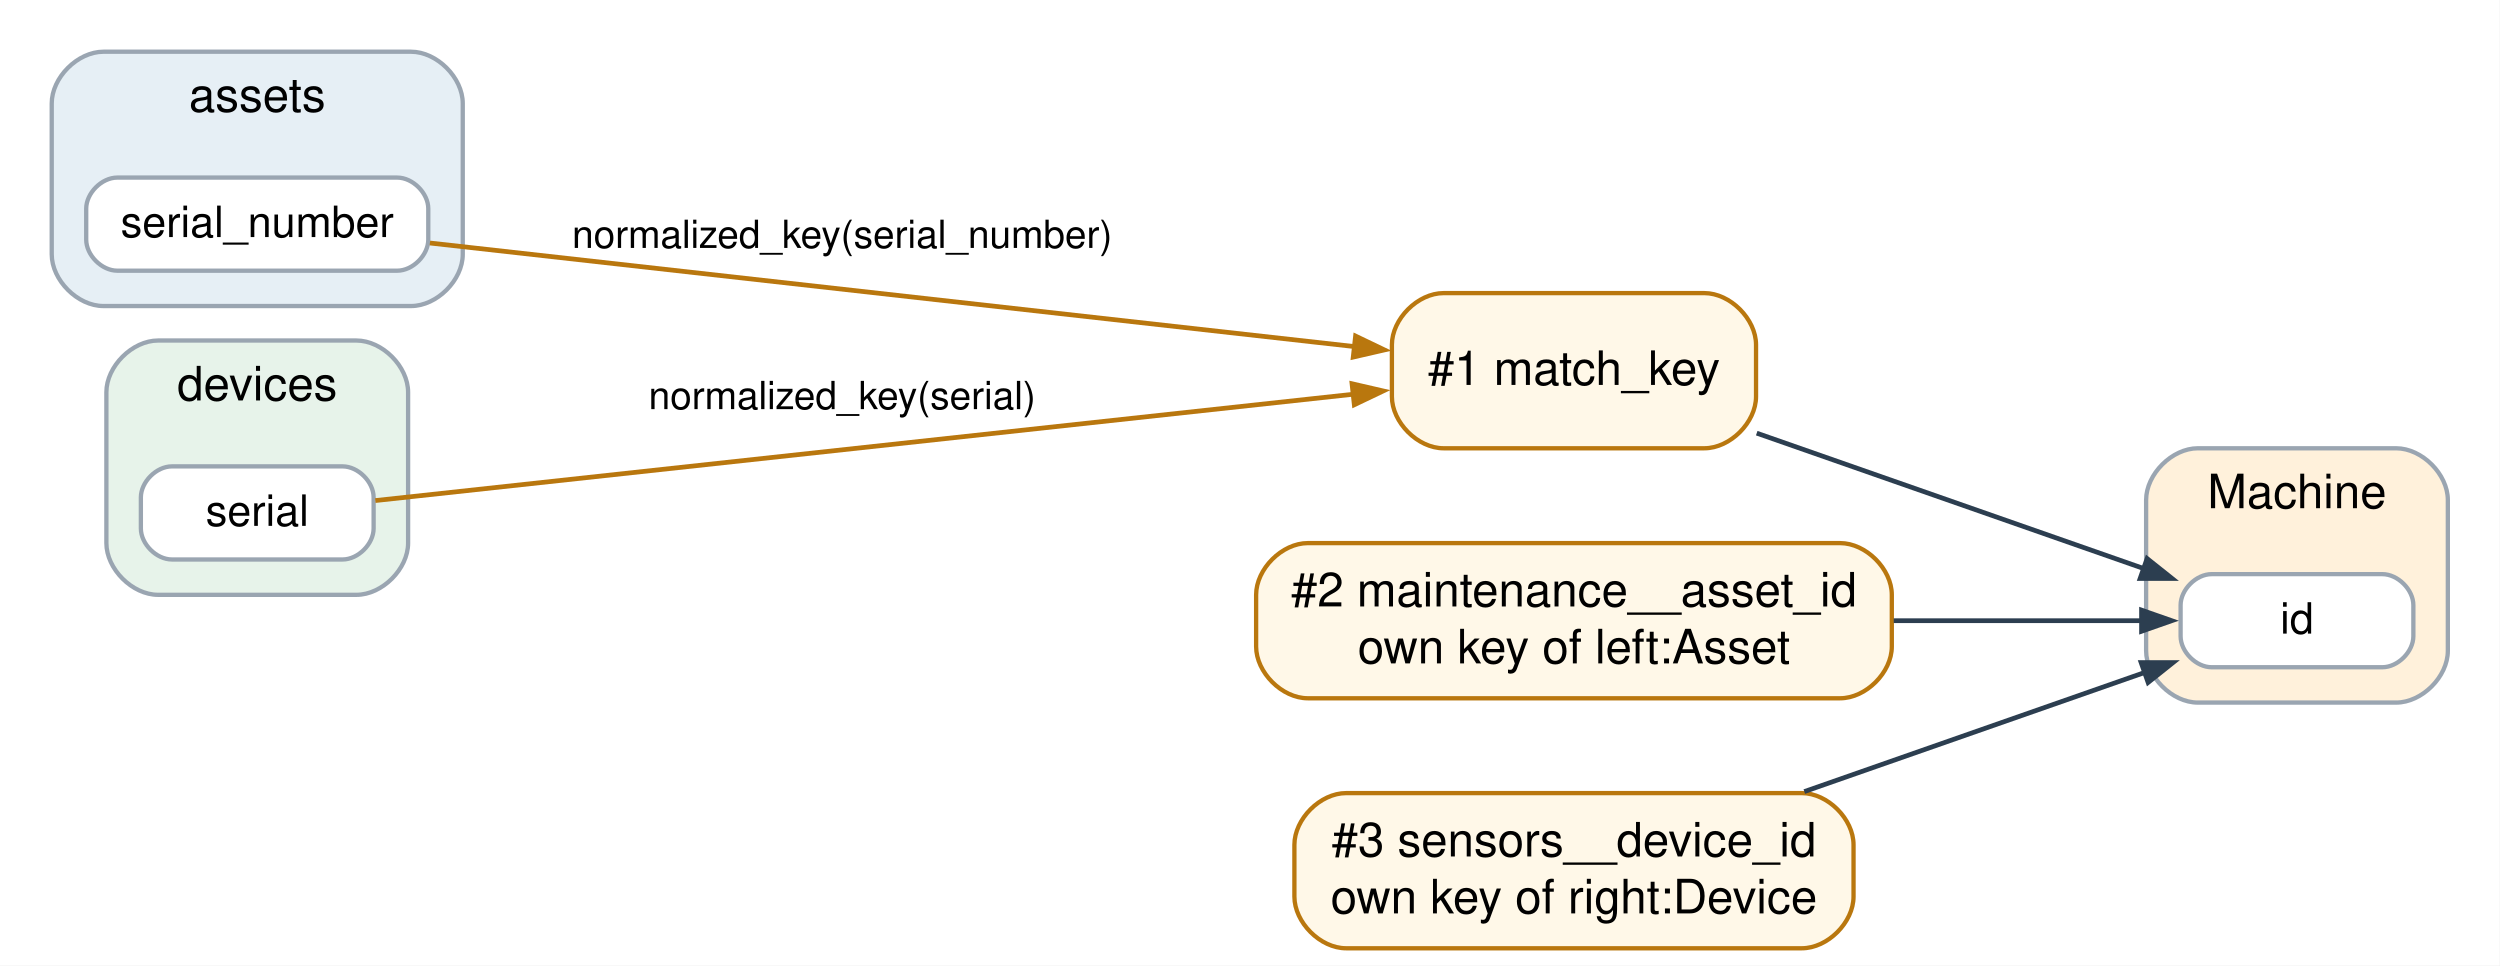
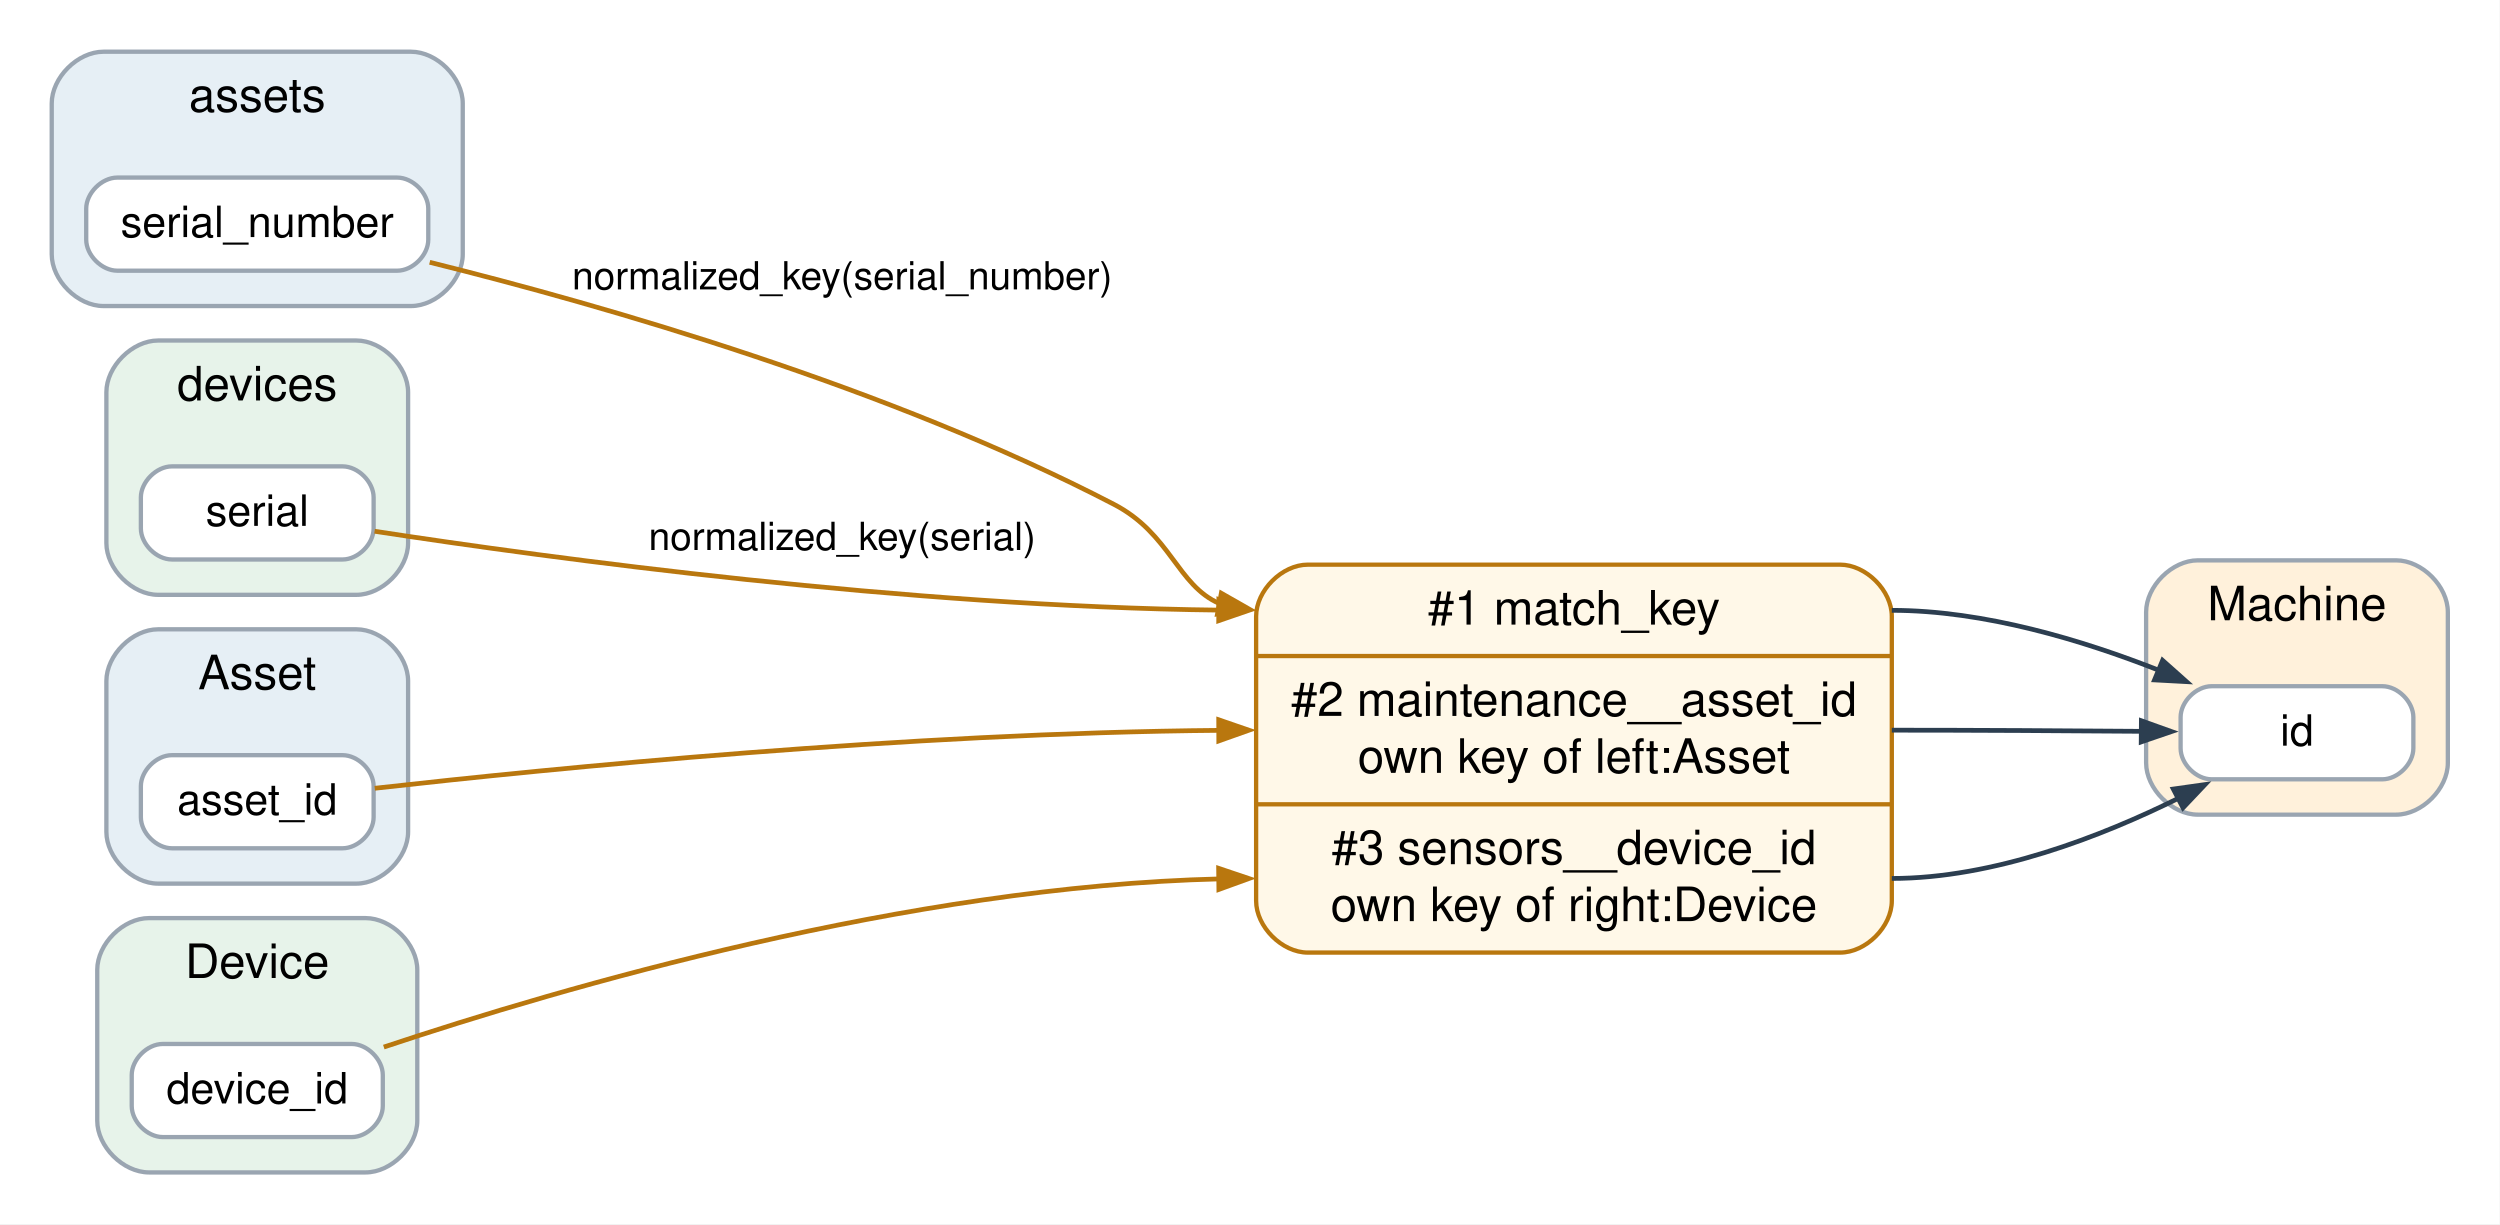
- <svg xmlns="http://www.w3.org/2000/svg" width="580pt" height="224pt" viewBox="0.00 0.00 580.00 224.00">
-   <g id="graph0" class="graph" transform="scale(1 1) rotate(0) translate(4 220)">
-     <polygon fill="white" stroke="none" points="-4,4 -4,-220 575.9,-220 575.9,4 -4,4" />
+ <svg xmlns="http://www.w3.org/2000/svg" width="580pt" height="284pt" viewBox="0.00 0.00 580.00 284.00">
+   <g id="graph0" class="graph" transform="scale(1 1) rotate(0) translate(4 280)">
+     <polygon fill="white" stroke="none" points="-4,4 -4,-280 575.9,-280 575.9,4 -4,4" />
+     <g id="clust1" class="cluster">
+       <path fill="#e6eff5" stroke="#9aa5b1" d="M20,-209C20,-209 91.36,-209 91.36,-209 97.36,-209 103.36,-215 103.36,-221 103.36,-221 103.36,-256 103.36,-256 103.36,-262 97.36,-268 91.36,-268 91.36,-268 20,-268 20,-268 14,-268 8,-262 8,-256 8,-256 8,-221 8,-221 8,-215 14,-209 20,-209" />
+       <text xml:space="preserve" text-anchor="middle" x="55.68" y="-254.1" font-family="Helvetica,sans-Serif" font-size="11.00">assets</text>
+     </g>
    <g id="clust2" class="cluster">
-       <path fill="#e6eff5" stroke="#9aa5b1" d="M20,-149C20,-149 91.36,-149 91.36,-149 97.36,-149 103.36,-155 103.36,-161 103.36,-161 103.36,-196 103.36,-196 103.36,-202 97.36,-208 91.36,-208 91.36,-208 20,-208 20,-208 14,-208 8,-202 8,-196 8,-196 8,-161 8,-161 8,-155 14,-149 20,-149" />
-       <text xml:space="preserve" text-anchor="middle" x="55.68" y="-194.1" font-family="Helvetica,sans-Serif" font-size="11.00">assets</text>
+       <path fill="#e7f3ea" stroke="#9aa5b1" d="M32.68,-142C32.68,-142 78.68,-142 78.68,-142 84.68,-142 90.68,-148 90.68,-154 90.68,-154 90.68,-189 90.68,-189 90.68,-195 84.68,-201 78.68,-201 78.68,-201 32.68,-201 32.68,-201 26.68,-201 20.68,-195 20.68,-189 20.68,-189 20.68,-154 20.68,-154 20.68,-148 26.68,-142 32.68,-142" />
+       <text xml:space="preserve" text-anchor="middle" x="55.68" y="-187.1" font-family="Helvetica,sans-Serif" font-size="11.00">devices</text>
    </g>
    <g id="clust3" class="cluster">
-       <path fill="#e7f3ea" stroke="#9aa5b1" d="M32.68,-82C32.68,-82 78.68,-82 78.68,-82 84.68,-82 90.68,-88 90.68,-94 90.68,-94 90.68,-129 90.68,-129 90.68,-135 84.68,-141 78.68,-141 78.68,-141 32.68,-141 32.68,-141 26.68,-141 20.68,-135 20.68,-129 20.68,-129 20.68,-94 20.68,-94 20.68,-88 26.68,-82 32.68,-82" />
-       <text xml:space="preserve" text-anchor="middle" x="55.68" y="-127.1" font-family="Helvetica,sans-Serif" font-size="11.00">devices</text>
+       <path fill="#e6eff5" stroke="#9aa5b1" d="M32.68,-75C32.68,-75 78.68,-75 78.68,-75 84.68,-75 90.68,-81 90.68,-87 90.68,-87 90.68,-122 90.68,-122 90.68,-128 84.68,-134 78.68,-134 78.68,-134 32.68,-134 32.68,-134 26.68,-134 20.68,-128 20.68,-122 20.68,-122 20.68,-87 20.68,-87 20.68,-81 26.68,-75 32.68,-75" />
+       <text xml:space="preserve" text-anchor="middle" x="55.68" y="-120.1" font-family="Helvetica,sans-Serif" font-size="11.00">Asset</text>
    </g>
    <g id="clust4" class="cluster">
-       <path fill="#fff1db" stroke="#9aa5b1" d="M505.9,-57C505.9,-57 551.9,-57 551.9,-57 557.9,-57 563.9,-63 563.9,-69 563.9,-69 563.9,-104 563.9,-104 563.9,-110 557.9,-116 551.9,-116 551.9,-116 505.9,-116 505.9,-116 499.9,-116 493.9,-110 493.9,-104 493.9,-104 493.9,-69 493.9,-69 493.9,-63 499.9,-57 505.9,-57" />
-       <text xml:space="preserve" text-anchor="middle" x="528.9" y="-102.1" font-family="Helvetica,sans-Serif" font-size="11.00">Machine</text>
+       <path fill="#e7f3ea" stroke="#9aa5b1" d="M30.56,-8C30.56,-8 80.81,-8 80.81,-8 86.81,-8 92.81,-14 92.81,-20 92.81,-20 92.81,-55 92.81,-55 92.81,-61 86.81,-67 80.81,-67 80.81,-67 30.56,-67 30.56,-67 24.56,-67 18.56,-61 18.56,-55 18.56,-55 18.56,-20 18.56,-20 18.56,-14 24.56,-8 30.56,-8" />
+       <text xml:space="preserve" text-anchor="middle" x="55.68" y="-53.1" font-family="Helvetica,sans-Serif" font-size="11.00">Device</text>
+     </g>
+     <g id="clust5" class="cluster">
+       <path fill="#fff1db" stroke="#9aa5b1" d="M505.9,-91C505.9,-91 551.9,-91 551.9,-91 557.9,-91 563.9,-97 563.9,-103 563.9,-103 563.9,-138 563.9,-138 563.9,-144 557.9,-150 551.9,-150 551.9,-150 505.9,-150 505.9,-150 499.9,-150 493.9,-144 493.9,-138 493.9,-138 493.9,-103 493.9,-103 493.9,-97 499.9,-91 505.9,-91" />
+       <text xml:space="preserve" text-anchor="middle" x="528.9" y="-136.1" font-family="Helvetica,sans-Serif" font-size="11.00">Machine</text>
    </g>
    <g id="node1" class="node">
-       <path fill="#fff8e8" stroke="#b9770e" d="M391.4,-152C391.4,-152 330.92,-152 330.92,-152 324.92,-152 318.92,-146 318.92,-140 318.92,-140 318.92,-128 318.92,-128 318.92,-122 324.92,-116 330.92,-116 330.92,-116 391.4,-116 391.4,-116 397.4,-116 403.4,-122 403.4,-128 403.4,-128 403.4,-140 403.4,-140 403.4,-146 397.4,-152 391.4,-152" />
-       <text xml:space="preserve" text-anchor="middle" x="361.16" y="-130.7" font-family="Helvetica,sans-Serif" font-size="11.00">#1 match_key</text>
+       <path fill="white" stroke="#9aa5b1" d="M88.16,-238.8C88.16,-238.8 23.2,-238.8 23.2,-238.8 19.6,-238.8 16,-235.2 16,-231.6 16,-231.6 16,-224.4 16,-224.4 16,-220.8 19.6,-217.2 23.2,-217.2 23.2,-217.2 88.16,-217.2 88.16,-217.2 91.76,-217.2 95.36,-220.8 95.36,-224.4 95.36,-224.4 95.36,-231.6 95.36,-231.6 95.36,-235.2 91.76,-238.8 88.16,-238.8" />
+       <text xml:space="preserve" text-anchor="middle" x="55.68" y="-225" font-family="Helvetica,sans-Serif" font-size="10.00">serial_number</text>
+     </g>
+     <g id="node6" class="node">
+       <path fill="#fff8e8" stroke="#b9770e" d="M299.42,-59C299.42,-59 422.9,-59 422.9,-59 428.9,-59 434.9,-65 434.9,-71 434.9,-71 434.9,-137 434.9,-137 434.9,-143 428.9,-149 422.9,-149 422.9,-149 299.42,-149 299.42,-149 293.42,-149 287.42,-143 287.42,-137 287.42,-137 287.42,-71 287.42,-71 287.42,-65 293.42,-59 299.42,-59" />
+       <text xml:space="preserve" text-anchor="middle" x="361.16" y="-135.1" font-family="Helvetica,sans-Serif" font-size="11.00">#1 match_key</text>
+       <polyline fill="none" stroke="#b9770e" points="287.42,-127.8 434.9,-127.8" />
+       <text xml:space="preserve" text-anchor="middle" x="361.16" y="-113.9" font-family="Helvetica,sans-Serif" font-size="11.00">#2 maintenance__asset_id</text>
+       <text xml:space="preserve" text-anchor="middle" x="361.16" y="-100.7" font-family="Helvetica,sans-Serif" font-size="11.00">own key of left:Asset</text>
+       <polyline fill="none" stroke="#b9770e" points="287.42,-93.4 434.9,-93.4" />
+       <text xml:space="preserve" text-anchor="middle" x="361.16" y="-79.5" font-family="Helvetica,sans-Serif" font-size="11.00">#3 sensors__device_id</text>
+       <text xml:space="preserve" text-anchor="middle" x="361.16" y="-66.3" font-family="Helvetica,sans-Serif" font-size="11.00">own key of right:Device</text>
+     </g>
+     <g id="edge4" class="edge">
+       <path fill="none" stroke="#b9770e" stroke-width="1.1" d="M95.69,-219.15C136.68,-208.96 202.31,-190.07 254.42,-163 267.61,-156.15 269.07,-144.19 278.97,-139.95" />
+       <polygon fill="#b9770e" stroke="#b9770e" stroke-width="1.1" points="279.34,-142.37 285.78,-138.7 278.45,-137.55 279.34,-142.37" />
+       <text xml:space="preserve" text-anchor="middle" x="191.39" y="-212.86" font-family="Helvetica,sans-Serif" font-size="9.00">normalized_key(serial_number)</text>
    </g>
    <g id="node2" class="node">
-       <path fill="#fff8e8" stroke="#b9770e" d="M422.9,-94C422.9,-94 299.42,-94 299.42,-94 293.42,-94 287.42,-88 287.42,-82 287.42,-82 287.42,-70 287.42,-70 287.42,-64 293.42,-58 299.42,-58 299.42,-58 422.9,-58 422.9,-58 428.9,-58 434.9,-64 434.9,-70 434.9,-70 434.9,-82 434.9,-82 434.9,-88 428.9,-94 422.9,-94" />
-       <text xml:space="preserve" text-anchor="middle" x="361.16" y="-79.3" font-family="Helvetica,sans-Serif" font-size="11.00">#2 maintenance__asset_id</text>
-       <text xml:space="preserve" text-anchor="middle" x="361.16" y="-66.1" font-family="Helvetica,sans-Serif" font-size="11.00">own key of left:Asset</text>
+       <path fill="white" stroke="#9aa5b1" d="M75.48,-171.8C75.48,-171.8 35.88,-171.8 35.88,-171.8 32.28,-171.8 28.68,-168.2 28.68,-164.6 28.68,-164.6 28.68,-157.4 28.68,-157.4 28.68,-153.8 32.28,-150.2 35.88,-150.2 35.88,-150.2 75.48,-150.2 75.48,-150.2 79.08,-150.2 82.68,-153.8 82.68,-157.4 82.68,-157.4 82.68,-164.6 82.68,-164.6 82.68,-168.2 79.08,-171.8 75.48,-171.8" />
+       <text xml:space="preserve" text-anchor="middle" x="55.68" y="-158" font-family="Helvetica,sans-Serif" font-size="10.00">serial</text>
    </g>
-     <g id="node6" class="node">
-       <path fill="white" stroke="#9aa5b1" d="M548.7,-86.8C548.7,-86.8 509.1,-86.8 509.1,-86.8 505.5,-86.8 501.9,-83.2 501.9,-79.6 501.9,-79.6 501.9,-72.4 501.9,-72.4 501.9,-68.8 505.5,-65.2 509.1,-65.2 509.1,-65.2 548.7,-65.2 548.7,-65.2 552.3,-65.2 555.9,-68.8 555.9,-72.4 555.9,-72.4 555.9,-79.6 555.9,-79.6 555.9,-83.2 552.3,-86.8 548.7,-86.8" />
-       <text xml:space="preserve" text-anchor="middle" x="528.9" y="-73" font-family="Helvetica,sans-Serif" font-size="10.00">id</text>
+     <g id="edge5" class="edge">
+       <path fill="none" stroke="#b9770e" stroke-width="1.1" d="M82.9,-156.75C124.03,-150.45 206.53,-139.27 279.08,-138.45" />
+       <polygon fill="#b9770e" stroke="#b9770e" stroke-width="1.1" points="278.77,-140.9 285.75,-138.41 278.74,-136 278.77,-140.9" />
+       <text xml:space="preserve" text-anchor="middle" x="191.39" y="-152.4" font-family="Helvetica,sans-Serif" font-size="9.00">normalized_key(serial)</text>
+     </g>
+     <g id="node3" class="node">
+       <path fill="white" stroke="#9aa5b1" d="M75.48,-104.8C75.48,-104.8 35.88,-104.8 35.88,-104.8 32.28,-104.8 28.68,-101.2 28.68,-97.6 28.68,-97.6 28.68,-90.4 28.68,-90.4 28.68,-86.8 32.28,-83.2 35.88,-83.2 35.88,-83.2 75.48,-83.2 75.48,-83.2 79.08,-83.2 82.68,-86.8 82.68,-90.4 82.68,-90.4 82.68,-97.6 82.68,-97.6 82.68,-101.2 79.08,-104.8 75.48,-104.8" />
+       <text xml:space="preserve" text-anchor="middle" x="55.68" y="-91" font-family="Helvetica,sans-Serif" font-size="10.00">asset_id</text>
+     </g>
+     <g id="edge6" class="edge">
+       <path fill="none" stroke="#b9770e" stroke-width="1.1" d="M82.94,-97.12C124.12,-101.75 206.69,-109.96 279.09,-110.56" />
+       <polygon fill="#b9770e" stroke="#b9770e" stroke-width="1.1" points="278.74,-113.01 285.75,-110.59 278.76,-108.11 278.74,-113.01" />
+     </g>
+     <g id="node4" class="node">
+       <path fill="white" stroke="#9aa5b1" d="M77.61,-37.8C77.61,-37.8 33.76,-37.8 33.76,-37.8 30.16,-37.8 26.56,-34.2 26.56,-30.6 26.56,-30.6 26.56,-23.4 26.56,-23.4 26.56,-19.8 30.16,-16.2 33.76,-16.2 33.76,-16.2 77.61,-16.2 77.61,-16.2 81.21,-16.2 84.81,-19.8 84.81,-23.4 84.81,-23.4 84.81,-30.6 84.81,-30.6 84.81,-34.2 81.21,-37.8 77.61,-37.8" />
+       <text xml:space="preserve" text-anchor="middle" x="55.68" y="-24" font-family="Helvetica,sans-Serif" font-size="10.00">device_id</text>
+     </g>
+     <g id="edge7" class="edge">
+       <path fill="none" stroke="#b9770e" stroke-width="1.1" d="M85.04,-37.08C126.57,-50.94 206.83,-74.38 279.1,-76.1" />
+       <polygon fill="#b9770e" stroke="#b9770e" stroke-width="1.1" points="278.72,-78.55 285.75,-76.18 278.78,-73.65 278.72,-78.55" />
+     </g>
+     <g id="node5" class="node">
+       <path fill="white" stroke="#9aa5b1" d="M548.7,-120.8C548.7,-120.8 509.1,-120.8 509.1,-120.8 505.5,-120.8 501.9,-117.2 501.9,-113.6 501.9,-113.6 501.9,-106.4 501.9,-106.4 501.9,-102.8 505.5,-99.2 509.1,-99.2 509.1,-99.2 548.7,-99.2 548.7,-99.2 552.3,-99.2 555.9,-102.8 555.9,-106.4 555.9,-106.4 555.9,-113.6 555.9,-113.6 555.9,-117.2 552.3,-120.8 548.7,-120.8" />
+       <text xml:space="preserve" text-anchor="middle" x="528.9" y="-107" font-family="Helvetica,sans-Serif" font-size="10.00">id</text>
+     </g>
+     <g id="edge1" class="edge">
+       <path fill="none" stroke="#2c3e50" stroke-width="1.1" d="M434.9,-138.4C456.28,-138.4 479.26,-131.45 497.02,-124.43" />
+       <polygon fill="#2c3e50" stroke="#2c3e50" stroke-width="1.1" points="497.72,-126.79 503.26,-121.86 495.85,-122.26 497.72,-126.79" />
    </g>
    <g id="edge2" class="edge">
-       <path fill="none" stroke="#2c3e50" stroke-width="1.1" d="M403.56,-119.51C431.24,-109.83 467.25,-97.22 493.39,-88.08" />
-       <polygon fill="#2c3e50" stroke="#2c3e50" stroke-width="1.1" points="494.13,-90.41 499.93,-85.79 492.51,-85.79 494.13,-90.41" />
+       <path fill="none" stroke="#2c3e50" stroke-width="1.1" d="M434.9,-110.6C454.19,-110.6 475.73,-110.47 493.21,-110.33" />
+       <polygon fill="#2c3e50" stroke="#2c3e50" stroke-width="1.1" points="492.8,-112.78 499.78,-110.28 492.76,-107.88 492.8,-112.78" />
    </g>
-     <g id="node3" class="node">
-       <path fill="#fff8e8" stroke="#b9770e" d="M414.02,-36C414.02,-36 308.3,-36 308.3,-36 302.3,-36 296.3,-30 296.3,-24 296.3,-24 296.3,-12 296.3,-12 296.3,-6 302.3,0 308.3,0 308.3,0 414.02,0 414.02,0 420.02,0 426.02,-6 426.02,-12 426.02,-12 426.02,-24 426.02,-24 426.02,-30 420.02,-36 414.02,-36" />
-       <text xml:space="preserve" text-anchor="middle" x="361.16" y="-21.3" font-family="Helvetica,sans-Serif" font-size="11.00">#3 sensors__device_id</text>
-       <text xml:space="preserve" text-anchor="middle" x="361.16" y="-8.1" font-family="Helvetica,sans-Serif" font-size="11.00">own key of right:Device</text>
-     </g>
-     <g id="edge4" class="edge">
-       <path fill="none" stroke="#2c3e50" stroke-width="1.1" d="M435.34,-76C455.42,-76 476.28,-76 493.1,-76" />
-       <polygon fill="#2c3e50" stroke="#2c3e50" stroke-width="1.1" points="492.84,-78.45 499.84,-76 492.84,-73.55 492.84,-78.45" />
-     </g>
-     <g id="edge5" class="edge">
-       <path fill="none" stroke="#2c3e50" stroke-width="1.1" d="M414.6,-36.35C440.45,-45.4 470.88,-56.05 493.69,-64.03" />
-       <polygon fill="#2c3e50" stroke="#2c3e50" stroke-width="1.1" points="492.74,-66.29 500.16,-66.29 494.36,-61.67 492.74,-66.29" />
-     </g>
-     <g id="node4" class="node">
-       <path fill="white" stroke="#9aa5b1" d="M88.16,-178.8C88.16,-178.8 23.2,-178.8 23.2,-178.8 19.6,-178.8 16,-175.2 16,-171.6 16,-171.6 16,-164.4 16,-164.4 16,-160.8 19.6,-157.2 23.2,-157.2 23.2,-157.2 88.16,-157.2 88.16,-157.2 91.76,-157.2 95.36,-160.8 95.36,-164.4 95.36,-164.4 95.36,-171.6 95.36,-171.6 95.36,-175.2 91.76,-178.8 88.16,-178.8" />
-       <text xml:space="preserve" text-anchor="middle" x="55.68" y="-165" font-family="Helvetica,sans-Serif" font-size="10.00">serial_number</text>
-     </g>
-     <g id="edge6" class="edge">
-       <path fill="none" stroke="#b9770e" stroke-width="1.1" d="M95.74,-163.62C150.51,-157.49 250.17,-146.32 310.26,-139.59" />
-       <polygon fill="#b9770e" stroke="#b9770e" stroke-width="1.1" points="310.49,-142.03 317.18,-138.82 309.95,-137.16 310.49,-142.03" />
-       <text xml:space="preserve" text-anchor="middle" x="191.39" y="-162.48" font-family="Helvetica,sans-Serif" font-size="9.00">normalized_key(serial_number)</text>
-     </g>
-     <g id="node5" class="node">
-       <path fill="white" stroke="#9aa5b1" d="M75.48,-111.8C75.48,-111.8 35.88,-111.8 35.88,-111.8 32.28,-111.8 28.68,-108.2 28.68,-104.6 28.68,-104.6 28.68,-97.4 28.68,-97.4 28.68,-93.8 32.28,-90.2 35.88,-90.2 35.88,-90.2 75.48,-90.2 75.48,-90.2 79.08,-90.2 82.68,-93.8 82.68,-97.4 82.68,-97.4 82.68,-104.6 82.68,-104.6 82.68,-108.2 79.08,-111.8 75.48,-111.8" />
-       <text xml:space="preserve" text-anchor="middle" x="55.68" y="-98" font-family="Helvetica,sans-Serif" font-size="10.00">serial</text>
-     </g>
-     <g id="edge7" class="edge">
-       <path fill="none" stroke="#b9770e" stroke-width="1.1" d="M83.08,-103.87C133.66,-109.37 244.98,-121.48 310.07,-128.55" />
-       <polygon fill="#b9770e" stroke="#b9770e" stroke-width="1.1" points="309.67,-130.97 316.9,-129.3 310.2,-126.1 309.67,-130.97" />
-       <text xml:space="preserve" text-anchor="middle" x="191.39" y="-125.08" font-family="Helvetica,sans-Serif" font-size="9.00">normalized_key(serial)</text>
+     <g id="edge3" class="edge">
+       <path fill="none" stroke="#2c3e50" stroke-width="1.1" d="M434.9,-76.2C458.5,-76.2 483.55,-85.93 501.7,-94.95" />
+       <polygon fill="#2c3e50" stroke="#2c3e50" stroke-width="1.1" points="500.21,-96.94 507.56,-97.98 502.46,-92.59 500.21,-96.94" />
    </g>
  </g>
</svg>
